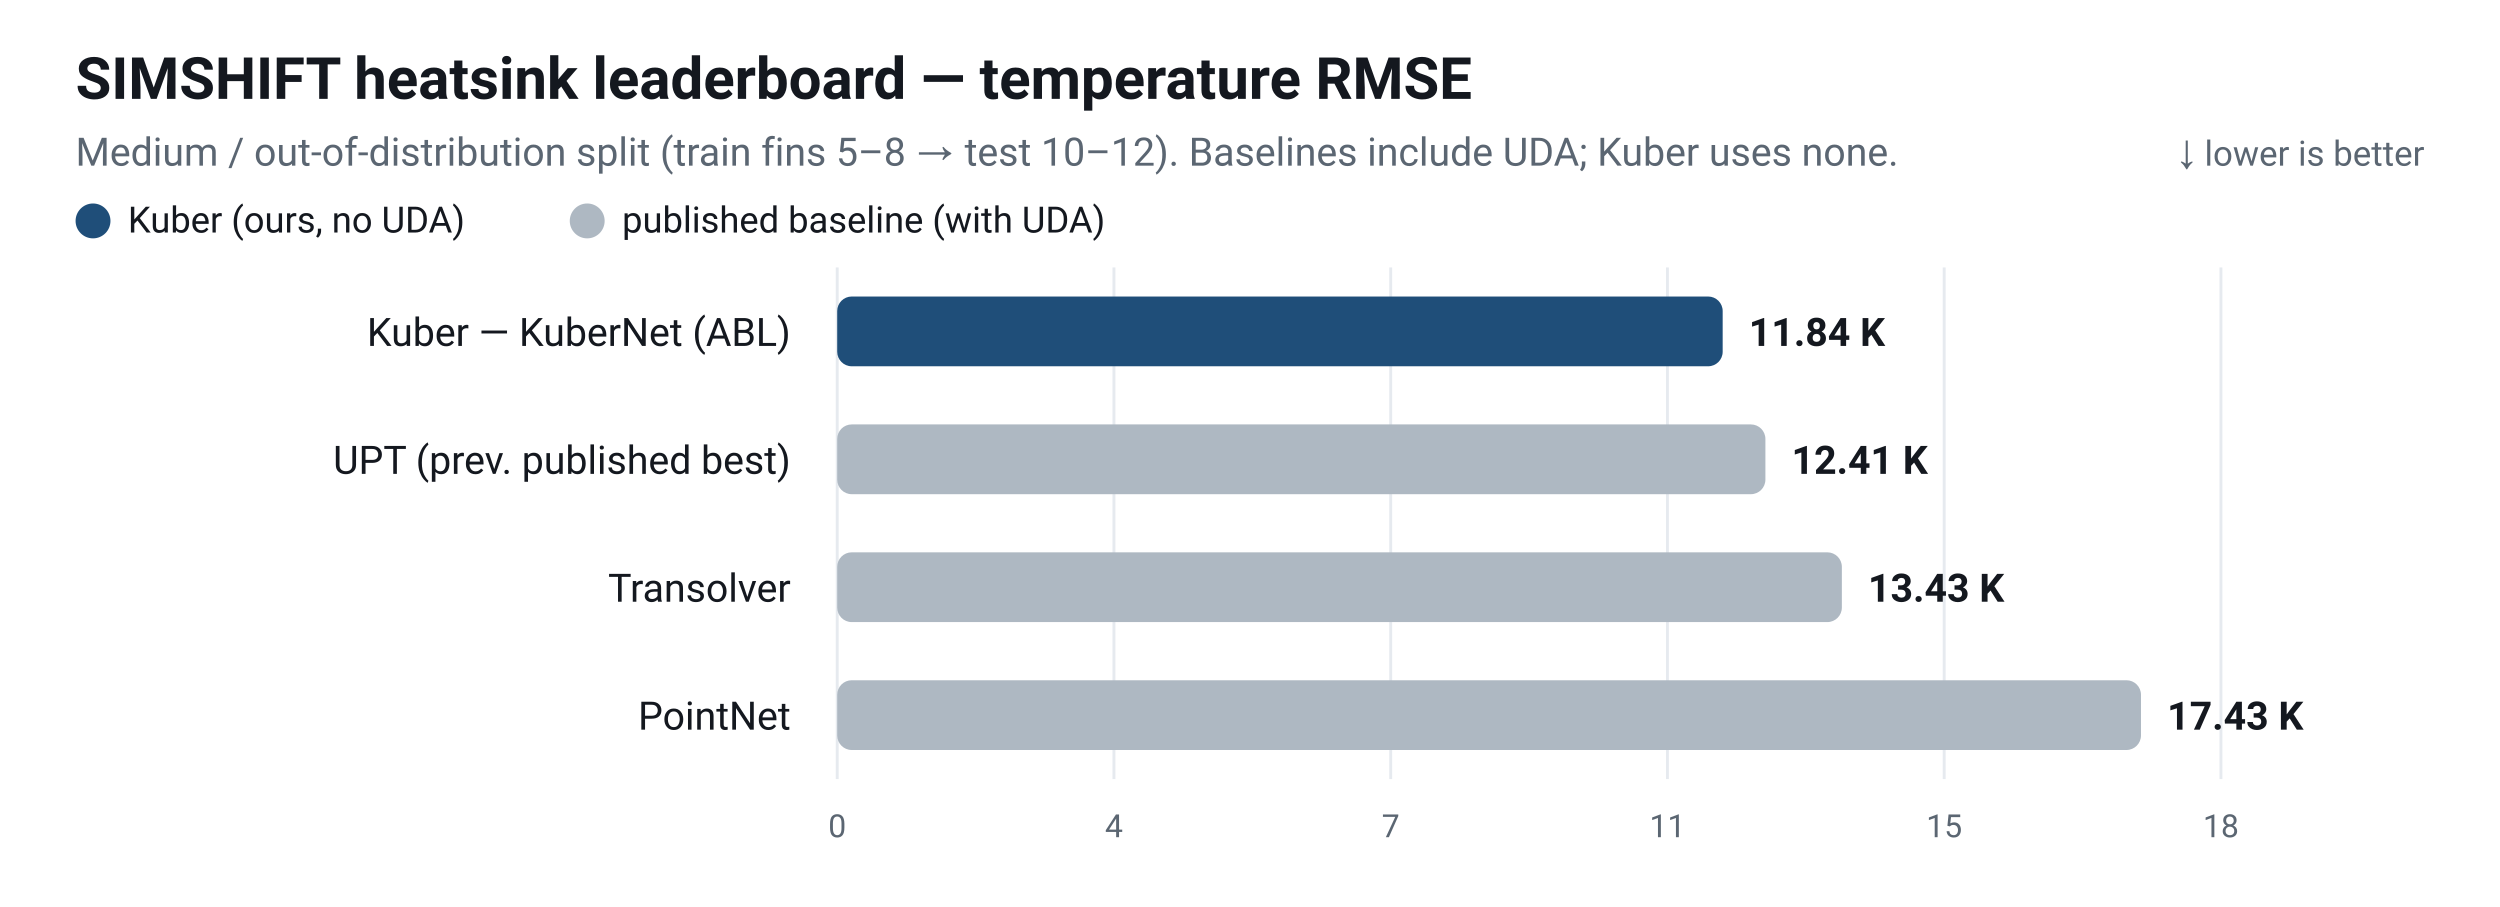
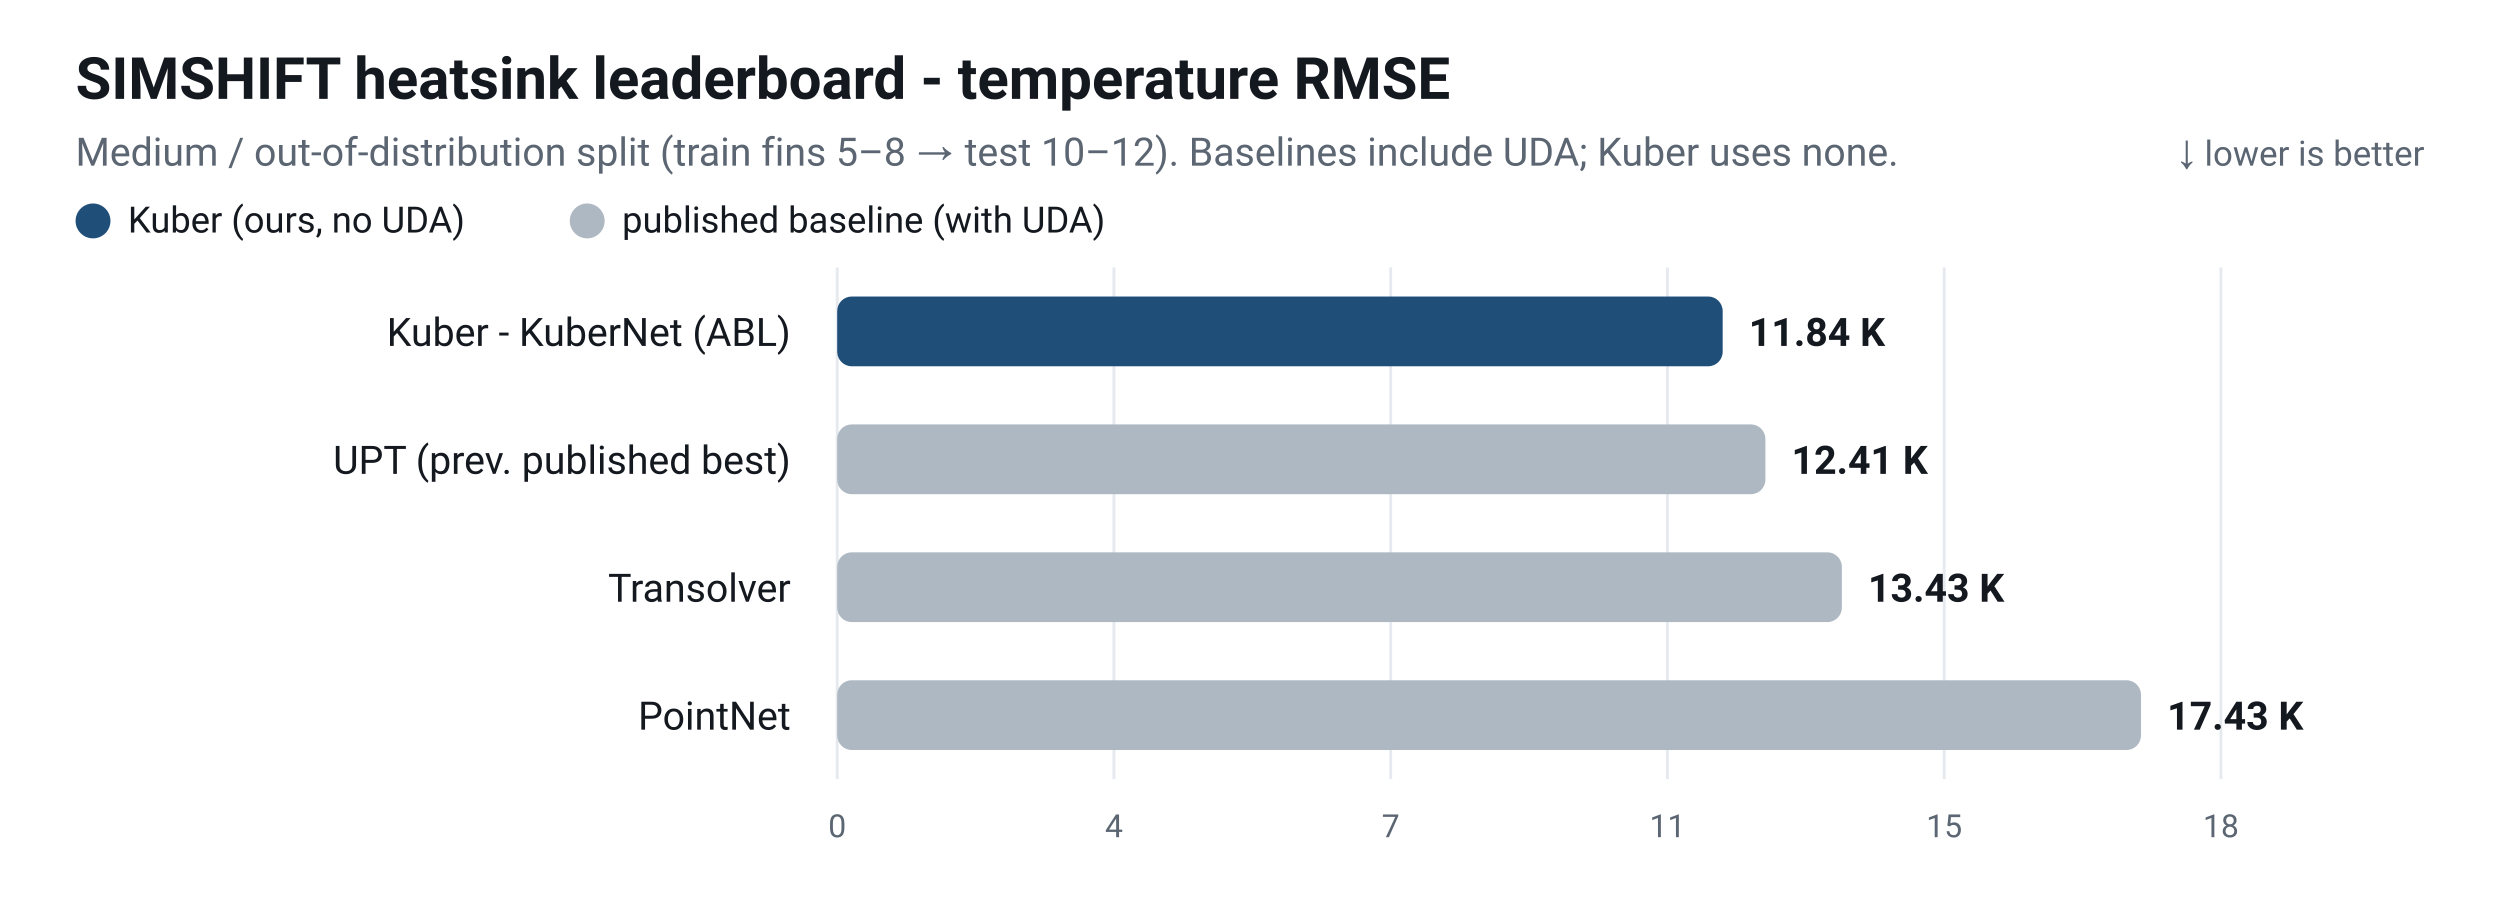
- <svg xmlns="http://www.w3.org/2000/svg" width="860" height="312" viewBox="0 0 860 312" font-family="-apple-system,BlinkMacSystemFont,'Segoe UI',Roboto,Helvetica,Arial,sans-serif" role="img" aria-label="SIMSHIFT heatsink leaderboard — temperature RMSE">
+ <svg xmlns="http://www.w3.org/2000/svg" width="860" height="312" viewBox="0 0 860 312" font-family="-apple-system,BlinkMacSystemFont,'Segoe UI',Roboto,Helvetica,Arial,sans-serif" role="img" aria-label="SIMSHIFT heatsink leaderboard - temperature RMSE">
  <rect width="860" height="312" fill="#FFFFFF" />
-   <text x="26" y="34" font-size="20" font-weight="700" fill="#14181F">SIMSHIFT heatsink leaderboard — temperature RMSE</text>
+   <text x="26" y="34" font-size="20" font-weight="700" fill="#14181F">SIMSHIFT heatsink leaderboard - temperature RMSE</text>
  <text x="26" y="57" font-size="13.5" fill="#5B6672">Medium / out-of-distribution split (train fins 5–8 → test 10–12). Baselines include UDA; Kuber uses none.</text>
  <text x="834" y="57" font-size="12" fill="#5B6672" text-anchor="end">↓ lower is better</text>
  <circle cx="32" cy="76" r="6" fill="#1F4E79" />
  <text x="44" y="80" font-size="12.5" fill="#14181F">Kuber (ours, no UDA)</text>
  <circle cx="202.0" cy="76" r="6" fill="#AEB8C2" />
  <text x="214.0" y="80" font-size="12.5" fill="#14181F">published baseline (with UDA)</text>
  <line x1="288.0" y1="92" x2="288.0" y2="268" stroke="#E6EAEF" stroke-width="1" />
  <text x="288.0" y="288" font-size="11" fill="#5B6672" text-anchor="middle">0</text>
  <line x1="383.2" y1="92" x2="383.2" y2="268" stroke="#E6EAEF" stroke-width="1" />
  <text x="383.2" y="288" font-size="11" fill="#5B6672" text-anchor="middle">4</text>
  <line x1="478.4" y1="92" x2="478.4" y2="268" stroke="#E6EAEF" stroke-width="1" />
  <text x="478.4" y="288" font-size="11" fill="#5B6672" text-anchor="middle">7</text>
  <line x1="573.6" y1="92" x2="573.6" y2="268" stroke="#E6EAEF" stroke-width="1" />
  <text x="573.6" y="288" font-size="11" fill="#5B6672" text-anchor="middle">11</text>
  <line x1="668.8" y1="92" x2="668.8" y2="268" stroke="#E6EAEF" stroke-width="1" />
  <text x="668.8" y="288" font-size="11" fill="#5B6672" text-anchor="middle">15</text>
  <line x1="764.0" y1="92" x2="764.0" y2="268" stroke="#E6EAEF" stroke-width="1" />
  <text x="764.0" y="288" font-size="11" fill="#5B6672" text-anchor="middle">18</text>
-   <text x="272" y="119.0" font-size="13.5" fill="#14181F" text-anchor="end">Kuber — KuberNet (ABL)</text>
+   <text x="272" y="119.0" font-size="13.5" fill="#14181F" text-anchor="end">Kuber - KuberNet (ABL)</text>
  <rect x="288" y="102.0" width="304.6" height="24" rx="5" fill="#1F4E79" />
  <text x="601.6" y="119.0" font-size="13.5" font-weight="700" fill="#14181F">11.84 K</text>
  <text x="272" y="163.0" font-size="13.5" fill="#14181F" text-anchor="end">UPT  (prev. published best)</text>
  <rect x="288" y="146.0" width="319.3" height="24" rx="5" fill="#AEB8C2" />
  <text x="616.3" y="163.0" font-size="13.5" font-weight="700" fill="#14181F">12.41 K</text>
  <text x="272" y="207.0" font-size="13.5" fill="#14181F" text-anchor="end">Transolver</text>
  <rect x="288" y="190.0" width="345.6" height="24" rx="5" fill="#AEB8C2" />
  <text x="642.6" y="207.0" font-size="13.5" font-weight="700" fill="#14181F">13.43 K</text>
  <text x="272" y="251.0" font-size="13.5" fill="#14181F" text-anchor="end">PointNet</text>
  <rect x="288" y="234.0" width="448.5" height="24" rx="5" fill="#AEB8C2" />
  <text x="745.5" y="251.0" font-size="13.5" font-weight="700" fill="#14181F">17.43 K</text>
</svg>
